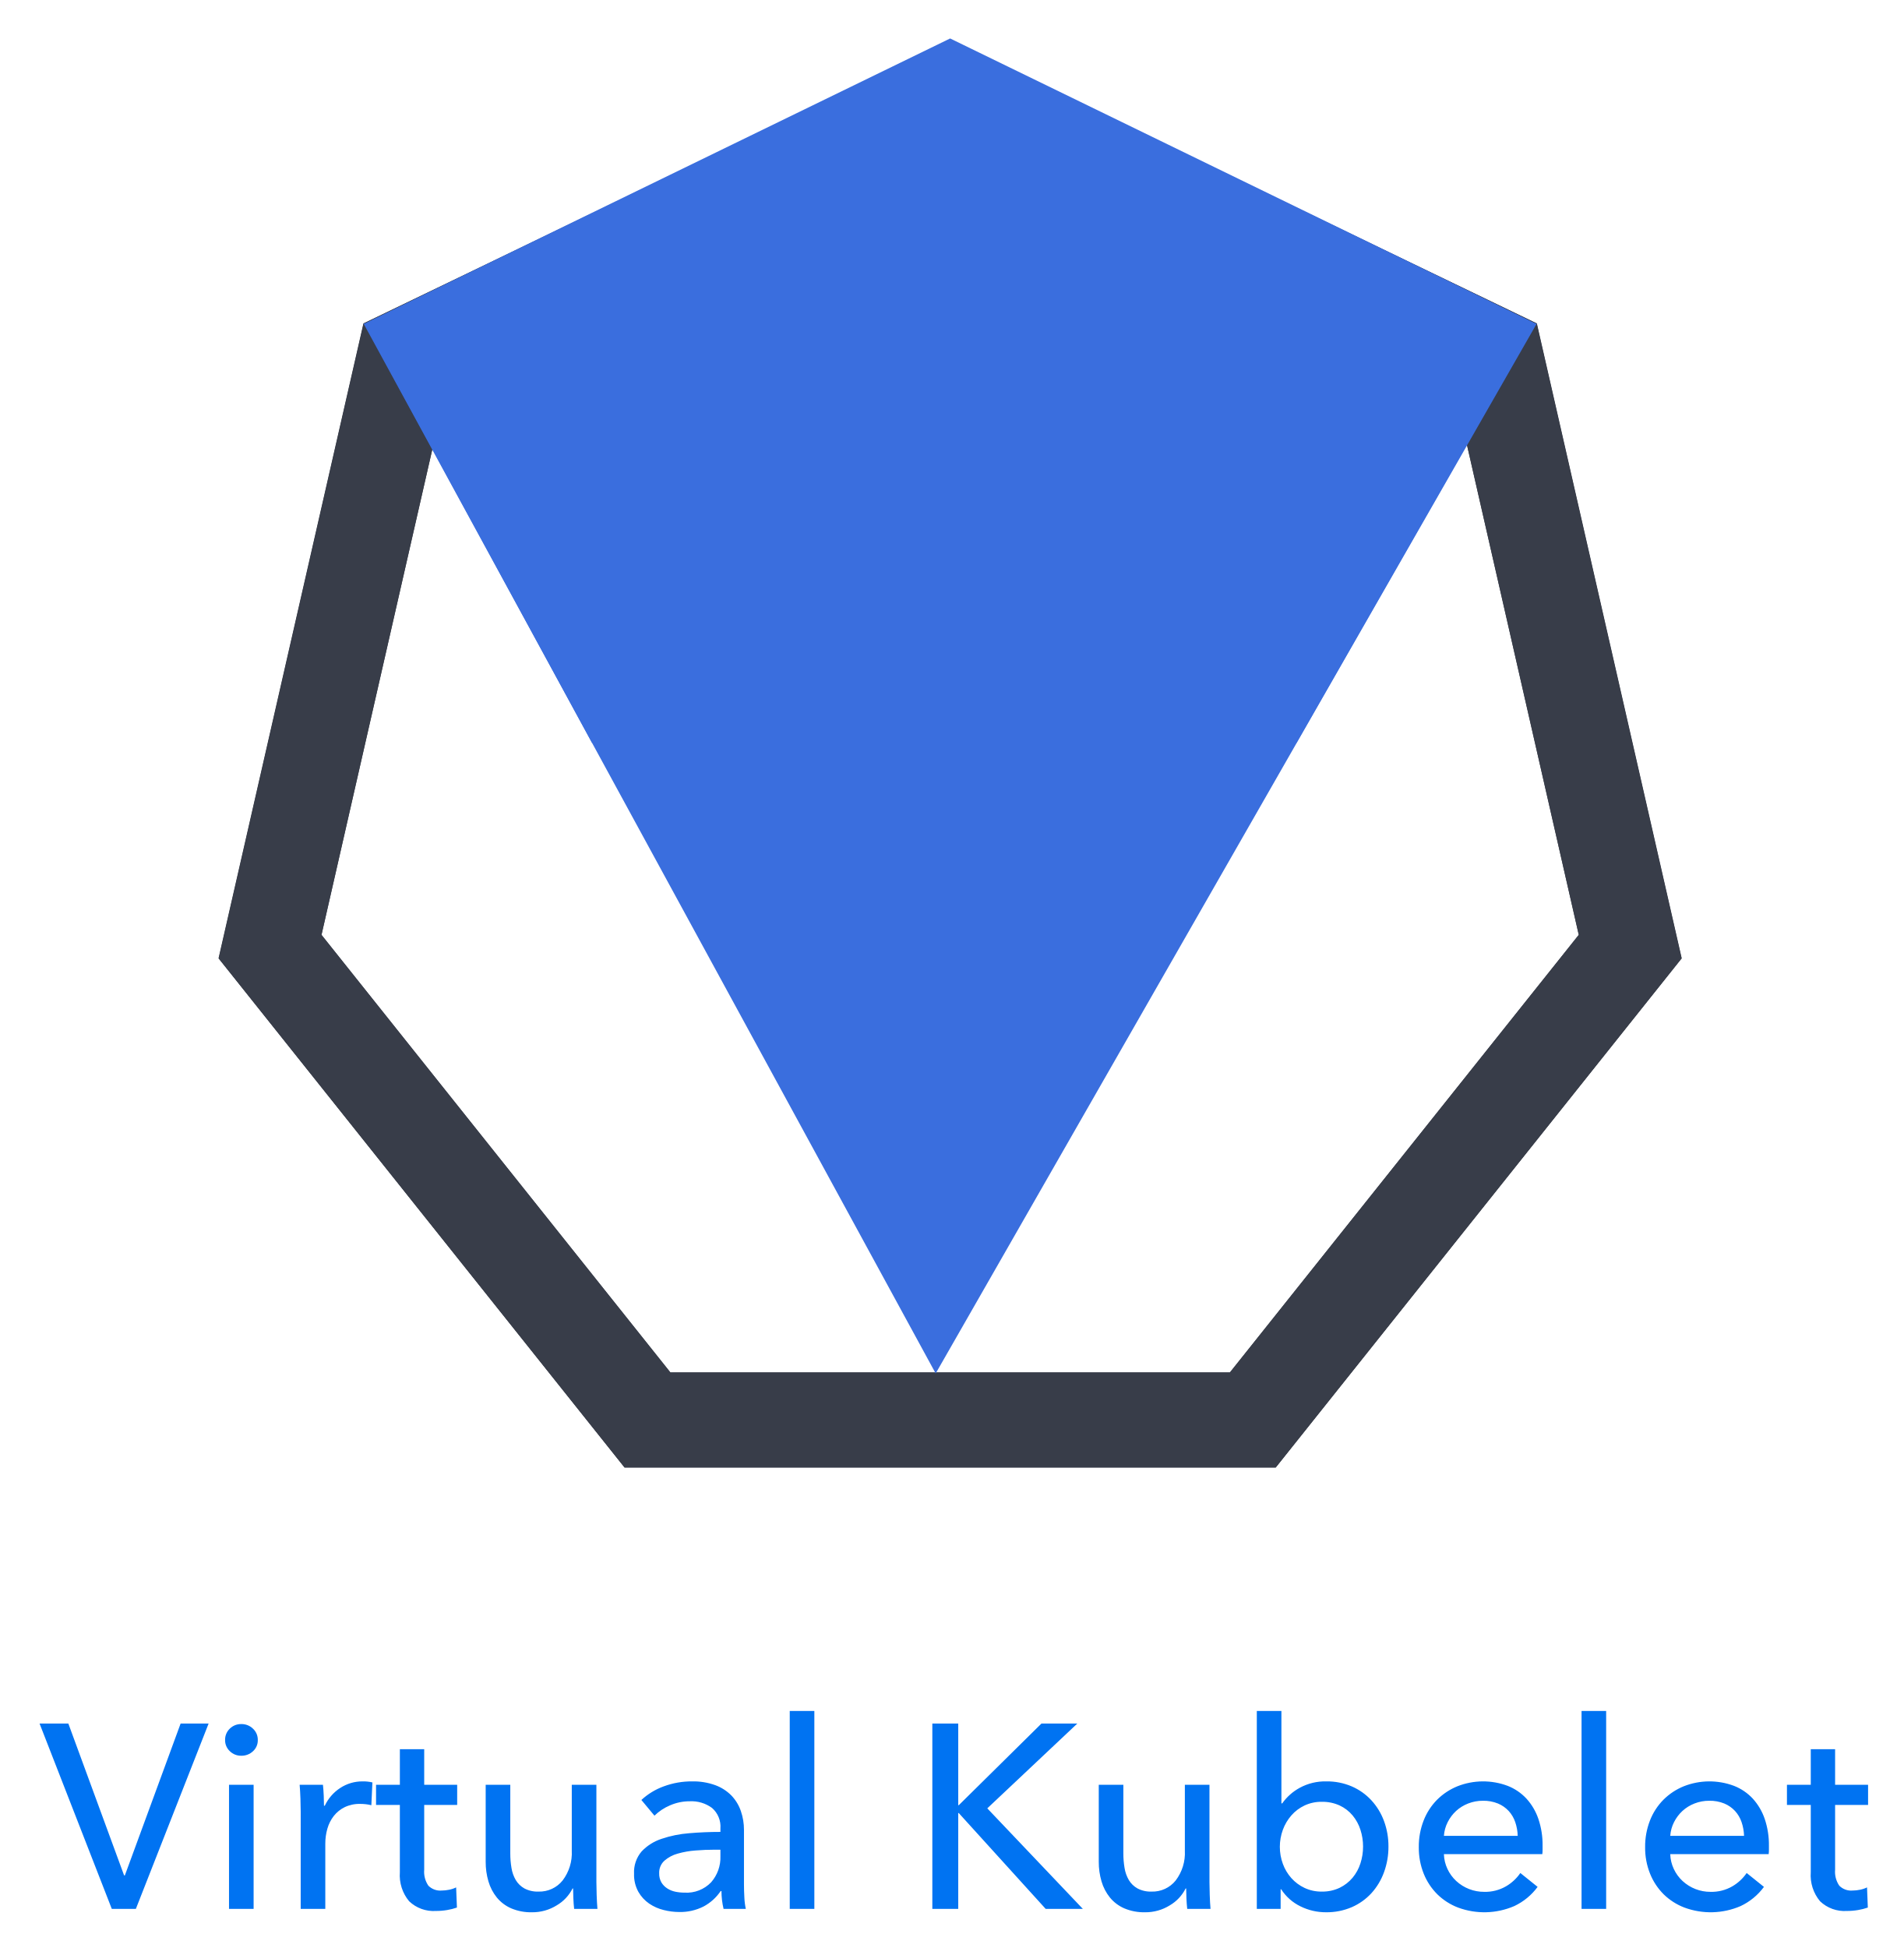
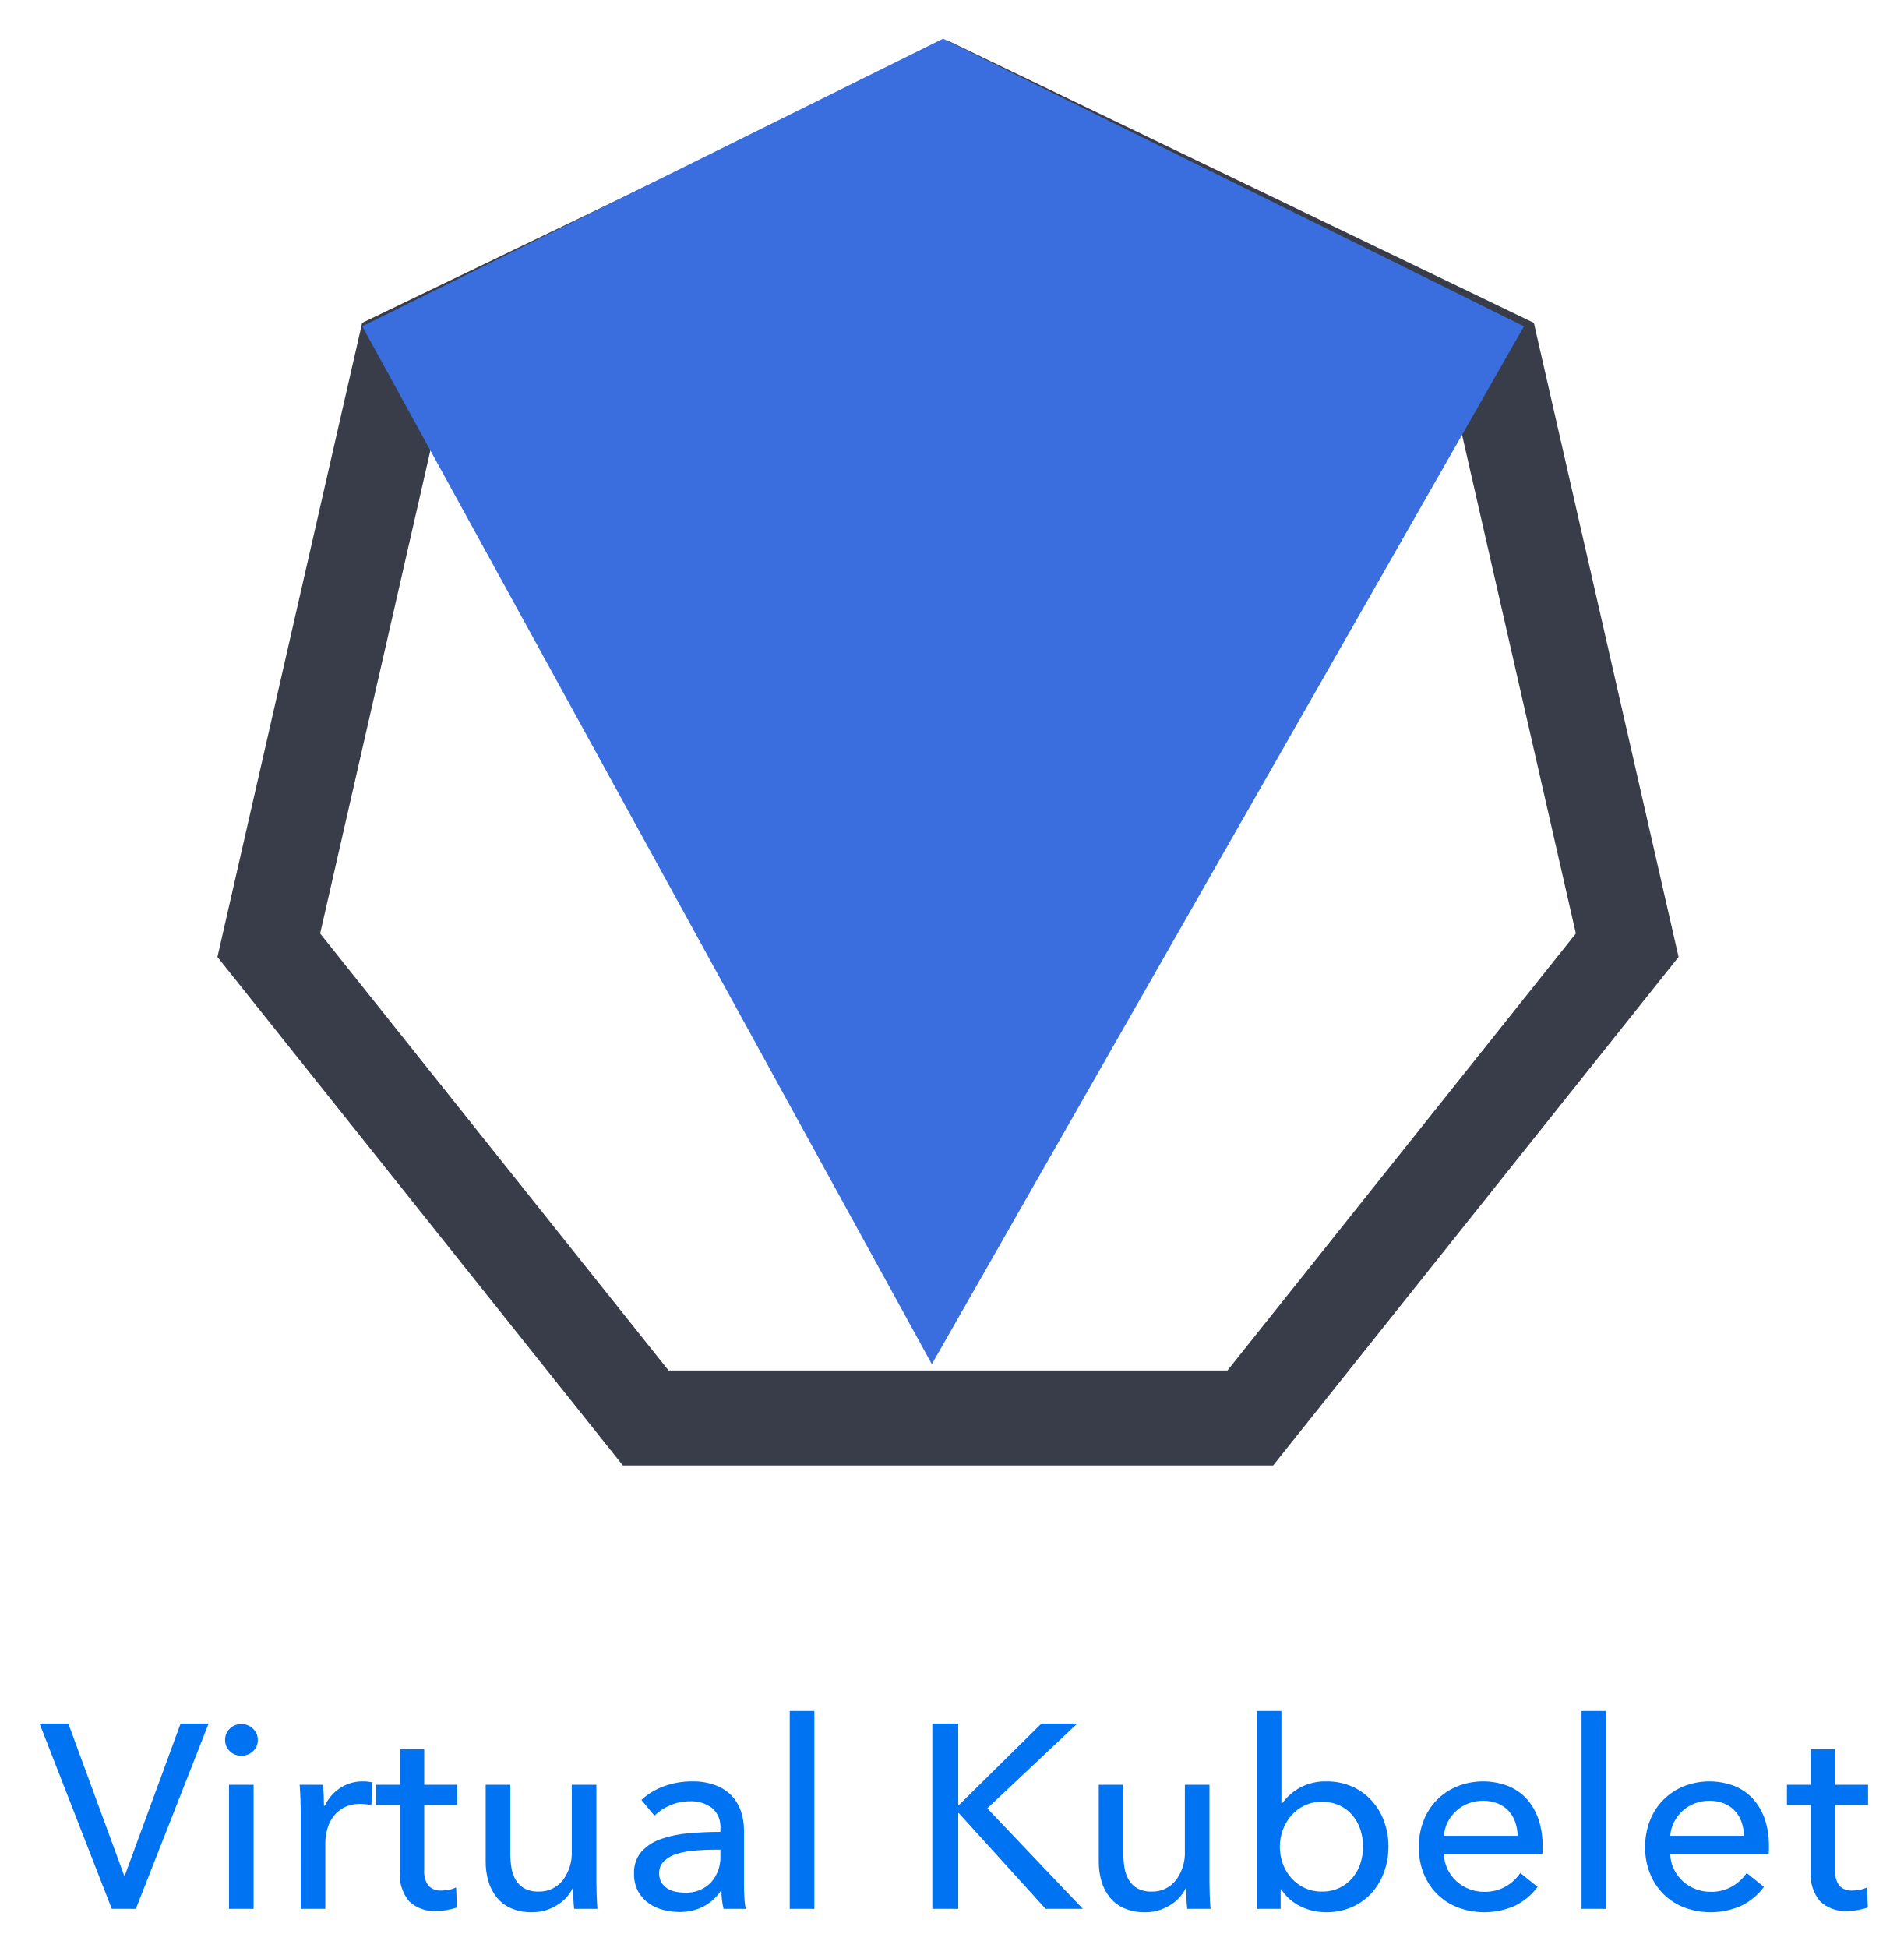
- <svg xmlns="http://www.w3.org/2000/svg" role="img" viewBox="-1.51 -1.26 216.26 221.26">
+ <svg xmlns="http://www.w3.org/2000/svg" id="Layer_1" data-name="Layer 1" viewBox="0 0 216.26 221.26">
  <defs>
-     <style>.cls-1,.cls-2{fill:none}.cls-1{clip-rule:evenodd}.cls-5{clip-path:url(#clip-path-2)}.cls-7{clip-path:url(#clip-path-3)}.cls-8{fill:#383d49}.cls-11{clip-path:url(#clip-path-7)}.cls-13{fill:#3a6ede}</style>
+     <style>.cls-1{fill:none;}.cls-2{clip-path:url(#clip-path);}.cls-3{clip-path:url(#clip-path-2);}.cls-4{fill:#0073f2;}.cls-5{fill:#383d49;}.cls-6{fill:#3a6ede;}</style>
    <clipPath id="clip-path">
-       <path d="M210.713 203.751h-3.746v7.344a2.79 2.79 0 0 0 .476 1.829 1.903 1.903 0 0 0 1.516.55 4.26 4.26 0 0 0 .833-.09 3.184 3.184 0 0 0 .802-.267l.09 2.29a6.777 6.777 0 0 1-1.115.282 7.498 7.498 0 0 1-1.264.104 4.027 4.027 0 0 1-3.047-1.1 4.6 4.6 0 0 1-1.056-3.3v-7.642h-2.706v-2.289h2.706v-4.044h2.765v4.044h3.746zm-11.265 4.639v.475a3.824 3.824 0 0 1-.03.476h-11.18a4.227 4.227 0 0 0 .402 1.68 4.42 4.42 0 0 0 .996 1.368 4.652 4.652 0 0 0 3.181 1.233 4.707 4.707 0 0 0 2.468-.624 5.036 5.036 0 0 0 1.635-1.516l1.963 1.576a6.967 6.967 0 0 1-2.661 2.185 8.588 8.588 0 0 1-6.378.163 6.87 6.87 0 0 1-2.349-1.501 6.96 6.96 0 0 1-1.546-2.334 7.87 7.87 0 0 1-.565-3.033 8.092 8.092 0 0 1 .55-3.018 6.907 6.907 0 0 1 1.532-2.363 7.01 7.01 0 0 1 2.319-1.531 7.946 7.946 0 0 1 5.693-.045 5.793 5.793 0 0 1 2.141 1.457 6.562 6.562 0 0 1 1.353 2.304 9.148 9.148 0 0 1 .476 3.048zm-2.825-1.13a5.316 5.316 0 0 0-.282-1.561 3.585 3.585 0 0 0-.744-1.264 3.495 3.495 0 0 0-1.219-.847 4.315 4.315 0 0 0-1.71-.312 4.518 4.518 0 0 0-1.68.312 4.361 4.361 0 0 0-1.367.847 4.462 4.462 0 0 0-.951 1.264 4.03 4.03 0 0 0-.431 1.56zm-15.666 8.295h-2.795v-22.477h2.795zm-7.222-7.165v.475a3.824 3.824 0 0 1-.03.476h-11.18a4.227 4.227 0 0 0 .402 1.68 4.42 4.42 0 0 0 .996 1.368 4.652 4.652 0 0 0 3.182 1.233 4.707 4.707 0 0 0 2.467-.624 5.036 5.036 0 0 0 1.636-1.516l1.962 1.576a6.967 6.967 0 0 1-2.661 2.185 8.588 8.588 0 0 1-6.378.163 6.87 6.87 0 0 1-2.348-1.501 6.96 6.96 0 0 1-1.547-2.334 7.87 7.87 0 0 1-.564-3.033 8.092 8.092 0 0 1 .55-3.018 6.906 6.906 0 0 1 1.53-2.363 7.01 7.01 0 0 1 2.32-1.531 7.946 7.946 0 0 1 5.694-.045 5.793 5.793 0 0 1 2.14 1.457 6.562 6.562 0 0 1 1.353 2.304 9.148 9.148 0 0 1 .476 3.048zm-2.825-1.13a5.316 5.316 0 0 0-.282-1.561 3.584 3.584 0 0 0-.744-1.264 3.495 3.495 0 0 0-1.219-.847 4.315 4.315 0 0 0-1.71-.312 4.518 4.518 0 0 0-1.679.312 4.362 4.362 0 0 0-1.368.847 4.462 4.462 0 0 0-.951 1.264 4.031 4.031 0 0 0-.431 1.56zm-17.569 1.219a6.159 6.159 0 0 0-.297-1.903 4.856 4.856 0 0 0-.892-1.635 4.27 4.27 0 0 0-1.472-1.13 4.701 4.701 0 0 0-2.036-.416 4.485 4.485 0 0 0-1.948.416 4.58 4.58 0 0 0-1.501 1.13 5.212 5.212 0 0 0-.967 1.635 5.633 5.633 0 0 0 0 3.865 5.033 5.033 0 0 0 .967 1.62 4.68 4.68 0 0 0 1.501 1.116 4.485 4.485 0 0 0 1.948.416 4.563 4.563 0 0 0 2.036-.431 4.433 4.433 0 0 0 1.472-1.145 4.856 4.856 0 0 0 .892-1.635 6.159 6.159 0 0 0 .297-1.903zm-9.365 4.846v2.23h-2.706v-22.477h2.795v10.495h.09a5.898 5.898 0 0 1 1.991-1.769 6.026 6.026 0 0 1 3.033-.728 7.093 7.093 0 0 1 2.869.565 6.61 6.61 0 0 1 2.23 1.575 7.085 7.085 0 0 1 1.442 2.364 8.216 8.216 0 0 1 .505 2.899 8.339 8.339 0 0 1-.505 2.914 7.182 7.182 0 0 1-1.427 2.378 6.591 6.591 0 0 1-2.23 1.59 7.19 7.19 0 0 1-2.944.58 6.481 6.481 0 0 1-2.884-.668 5.423 5.423 0 0 1-2.2-1.948zm-10.612 2.23q-.06-.535-.09-1.204t-.029-1.115h-.06a4.603 4.603 0 0 1-1.798 1.918 5.203 5.203 0 0 1-2.81.788 5.748 5.748 0 0 1-2.364-.446 4.36 4.36 0 0 1-1.635-1.234 5.272 5.272 0 0 1-.951-1.829 7.724 7.724 0 0 1-.312-2.23v-8.741h2.794v7.79a9.848 9.848 0 0 0 .134 1.65 3.945 3.945 0 0 0 .49 1.383 2.66 2.66 0 0 0 .982.95 3.21 3.21 0 0 0 1.605.358 3.37 3.37 0 0 0 2.736-1.264 5.144 5.144 0 0 0 1.04-3.374v-7.493h2.795v11.06q0 .565.03 1.457t.09 1.576zm-26.013-11.774h.06l9.395-9.276h4.073l-10.228 9.633 10.853 11.417h-4.222l-9.871-10.882h-.06v10.882h-2.943v-21.05h2.943zm-16.347 11.774h-2.795v-22.477h2.795zm-11.355-6.72q-1.04 0-2.156.09a9.957 9.957 0 0 0-2.021.357 3.823 3.823 0 0 0-1.502.802 1.826 1.826 0 0 0-.594 1.428 1.974 1.974 0 0 0 .252 1.04 2.1 2.1 0 0 0 .67.684 2.692 2.692 0 0 0 .92.372 5.148 5.148 0 0 0 1.042.104 3.848 3.848 0 0 0 3.017-1.175 4.26 4.26 0 0 0 1.056-2.958v-.743zm.684-2.408a2.804 2.804 0 0 0-.952-2.334 3.938 3.938 0 0 0-2.527-.758 5.549 5.549 0 0 0-2.245.461 5.684 5.684 0 0 0-1.769 1.174l-1.486-1.784a7.506 7.506 0 0 1 2.542-1.546 9.086 9.086 0 0 1 3.226-.564 7.284 7.284 0 0 1 2.631.43 4.976 4.976 0 0 1 1.829 1.175 4.81 4.81 0 0 1 1.07 1.754 6.475 6.475 0 0 1 .357 2.17v6.155q0 .714.044 1.502a7.711 7.711 0 0 0 .164 1.293H80.69a8.8 8.8 0 0 1-.238-2.022h-.09a5.412 5.412 0 0 1-1.947 1.754 5.842 5.842 0 0 1-2.78.625 7.282 7.282 0 0 1-1.74-.223 5.054 5.054 0 0 1-1.65-.729 4.114 4.114 0 0 1-1.233-1.338 3.98 3.98 0 0 1-.49-2.051 3.608 3.608 0 0 1 .861-2.542 5.462 5.462 0 0 1 2.26-1.427 12.761 12.761 0 0 1 3.152-.64q1.754-.148 3.538-.148zm-16.618 9.128q-.06-.535-.089-1.204t-.03-1.115h-.059a4.603 4.603 0 0 1-1.799 1.918 5.203 5.203 0 0 1-2.81.788 5.749 5.749 0 0 1-2.363-.446 4.36 4.36 0 0 1-1.635-1.234 5.271 5.271 0 0 1-.952-1.829 7.724 7.724 0 0 1-.312-2.23v-8.74h2.795v7.789a9.847 9.847 0 0 0 .134 1.65 3.945 3.945 0 0 0 .49 1.383 2.66 2.66 0 0 0 .981.951 3.21 3.21 0 0 0 1.606.357 3.37 3.37 0 0 0 2.735-1.264 5.144 5.144 0 0 0 1.04-3.374v-7.493h2.796v11.06q0 .565.03 1.457t.089 1.576zm-13.287-11.804h-3.746v7.344a2.79 2.79 0 0 0 .475 1.829 1.903 1.903 0 0 0 1.517.55 4.26 4.26 0 0 0 .832-.09 3.184 3.184 0 0 0 .803-.267l.09 2.29a6.78 6.78 0 0 1-1.116.282 7.498 7.498 0 0 1-1.264.104 4.027 4.027 0 0 1-3.047-1.1 4.6 4.6 0 0 1-1.056-3.3v-7.642h-2.705v-2.289h2.706v-4.044h2.765v4.044h3.746zm-17.777.744q0-.565-.03-1.457t-.09-1.576h2.647q.06.535.09 1.234t.029 1.145h.09a4.877 4.877 0 0 1 1.738-2.007 4.554 4.554 0 0 1 2.572-.758 4.338 4.338 0 0 1 1.1.118l-.119 2.587a5.26 5.26 0 0 0-1.278-.148 3.879 3.879 0 0 0-1.754.371 3.581 3.581 0 0 0-1.234.996 4.21 4.21 0 0 0-.729 1.442 6.09 6.09 0 0 0-.237 1.71v7.403H32.65zm-4.874-8.117a1.661 1.661 0 0 1-.55 1.278 1.887 1.887 0 0 1-1.323.506 1.806 1.806 0 0 1-1.308-.52 1.696 1.696 0 0 1-.535-1.264 1.73 1.73 0 0 1 .535-1.293 1.806 1.806 0 0 1 1.308-.52 1.857 1.857 0 0 1 1.323.52 1.708 1.708 0 0 1 .55 1.293zm-.475 19.177h-2.795v-14.093h2.795zm-14.715-3.806h.09l6.332-17.244h3.181l-8.265 21.05H11.19l-8.206-21.05h3.27z" class="cls-1" />
+       <path class="cls-1" d="M212.223,205.011h-3.746v7.344a2.79,2.79,0,0,0,.476,1.829,1.903,1.903,0,0,0,1.516.55,4.259,4.259,0,0,0,.833-.09,3.183,3.183,0,0,0,.802-.267l.09,2.29a6.778,6.778,0,0,1-1.115.282,7.499,7.499,0,0,1-1.264.104,4.027,4.027,0,0,1-3.047-1.1,4.6,4.6,0,0,1-1.056-3.3v-7.642h-2.706v-2.289h2.706v-4.044h2.765v4.044h3.746Zm-11.265,4.639v.475a3.824,3.824,0,0,1-.03.476h-11.18a4.227,4.227,0,0,0,.402,1.68,4.42,4.42,0,0,0,.996,1.368,4.652,4.652,0,0,0,3.181,1.233,4.707,4.707,0,0,0,2.468-.624,5.036,5.036,0,0,0,1.635-1.516l1.963,1.576a6.967,6.967,0,0,1-2.661,2.185,8.588,8.588,0,0,1-6.378.163,6.87,6.87,0,0,1-2.349-1.501,6.96,6.96,0,0,1-1.546-2.334,7.87,7.87,0,0,1-.565-3.033,8.092,8.092,0,0,1,.55-3.018,6.907,6.907,0,0,1,1.532-2.363,7.01,7.01,0,0,1,2.319-1.531,7.946,7.946,0,0,1,5.693-.045,5.793,5.793,0,0,1,2.141,1.457,6.562,6.562,0,0,1,1.353,2.304,9.148,9.148,0,0,1,.476,3.048Zm-2.825-1.13a5.316,5.316,0,0,0-.282-1.561,3.585,3.585,0,0,0-.744-1.264,3.495,3.495,0,0,0-1.219-.847,4.315,4.315,0,0,0-1.71-.312,4.518,4.518,0,0,0-1.68.312,4.361,4.361,0,0,0-1.367.847,4.462,4.462,0,0,0-.951,1.264,4.03,4.03,0,0,0-.431,1.56Zm-15.666,8.295h-2.795V194.338h2.795Zm-7.222-7.165v.475a3.824,3.824,0,0,1-.03.476h-11.18a4.227,4.227,0,0,0,.402,1.68,4.42,4.42,0,0,0,.996,1.368,4.652,4.652,0,0,0,3.182,1.233,4.707,4.707,0,0,0,2.467-.624,5.036,5.036,0,0,0,1.636-1.516l1.962,1.576a6.967,6.967,0,0,1-2.661,2.185,8.588,8.588,0,0,1-6.378.163,6.87,6.87,0,0,1-2.348-1.501,6.96,6.96,0,0,1-1.547-2.334,7.87,7.87,0,0,1-.564-3.033,8.092,8.092,0,0,1,.55-3.018,6.906,6.906,0,0,1,1.53-2.363,7.01,7.01,0,0,1,2.32-1.531,7.946,7.946,0,0,1,5.694-.045,5.793,5.793,0,0,1,2.14,1.457,6.562,6.562,0,0,1,1.353,2.304,9.148,9.148,0,0,1,.476,3.048Zm-2.825-1.13a5.316,5.316,0,0,0-.282-1.561,3.584,3.584,0,0,0-.744-1.264,3.495,3.495,0,0,0-1.219-.847,4.315,4.315,0,0,0-1.71-.312,4.518,4.518,0,0,0-1.679.312,4.362,4.362,0,0,0-1.368.847,4.462,4.462,0,0,0-.951,1.264,4.031,4.031,0,0,0-.431,1.56Zm-17.569,1.219a6.159,6.159,0,0,0-.297-1.903,4.856,4.856,0,0,0-.892-1.635,4.27,4.27,0,0,0-1.472-1.13,4.701,4.701,0,0,0-2.036-.416,4.485,4.485,0,0,0-1.948.416,4.58,4.58,0,0,0-1.501,1.13,5.212,5.212,0,0,0-.967,1.635,5.633,5.633,0,0,0,0,3.865,5.033,5.033,0,0,0,.967,1.62,4.68,4.68,0,0,0,1.501,1.116,4.485,4.485,0,0,0,1.948.416,4.563,4.563,0,0,0,2.036-.431,4.433,4.433,0,0,0,1.472-1.145,4.856,4.856,0,0,0,.892-1.635A6.159,6.159,0,0,0,154.851,209.739Zm-9.365,4.846v2.23H142.78V194.338h2.795v10.495h.09a5.898,5.898,0,0,1,1.991-1.769,6.026,6.026,0,0,1,3.033-.728,7.093,7.093,0,0,1,2.869.565,6.61,6.61,0,0,1,2.23,1.575,7.085,7.085,0,0,1,1.442,2.364,8.216,8.216,0,0,1,.505,2.899,8.339,8.339,0,0,1-.505,2.914,7.182,7.182,0,0,1-1.427,2.378,6.591,6.591,0,0,1-2.23,1.59,7.19,7.19,0,0,1-2.944.58,6.481,6.481,0,0,1-2.884-.668,5.423,5.423,0,0,1-2.2-1.948Zm-10.612,2.23q-.06-.535-.09-1.204t-.029-1.115h-.06a4.603,4.603,0,0,1-1.798,1.918,5.203,5.203,0,0,1-2.81.788,5.748,5.748,0,0,1-2.364-.446,4.36,4.36,0,0,1-1.635-1.234,5.272,5.272,0,0,1-.951-1.829,7.724,7.724,0,0,1-.312-2.23v-8.741h2.794v7.79a9.849,9.849,0,0,0,.134,1.65,3.945,3.945,0,0,0,.49,1.383,2.66,2.66,0,0,0,.982.95,3.21,3.21,0,0,0,1.605.358,3.37,3.37,0,0,0,2.736-1.264,5.144,5.144,0,0,0,1.04-3.374v-7.493h2.795v11.06q0,.565.03,1.457t.09,1.576Zm-26.013-11.774h.06l9.395-9.276h4.073l-10.228,9.633,10.853,11.417h-4.222l-9.871-10.882h-.06v10.882h-2.943v-21.05h2.943ZM92.514,216.815H89.719V194.338h2.795Zm-11.355-6.72q-1.04,0-2.156.09a9.957,9.957,0,0,0-2.021.357,3.823,3.823,0,0,0-1.502.802,1.826,1.826,0,0,0-.594,1.428,1.974,1.974,0,0,0,.252,1.04,2.1,2.1,0,0,0,.67.684,2.692,2.692,0,0,0,.92.372,5.149,5.149,0,0,0,1.042.104,3.848,3.848,0,0,0,3.017-1.175,4.26,4.26,0,0,0,1.056-2.958v-.743Zm.684-2.408a2.804,2.804,0,0,0-.952-2.334,3.938,3.938,0,0,0-2.527-.758,5.549,5.549,0,0,0-2.245.461,5.684,5.684,0,0,0-1.769,1.174l-1.486-1.784a7.506,7.506,0,0,1,2.542-1.546,9.086,9.086,0,0,1,3.226-.564,7.284,7.284,0,0,1,2.631.43,4.976,4.976,0,0,1,1.829,1.175,4.81,4.81,0,0,1,1.07,1.754,6.475,6.475,0,0,1,.357,2.17v6.155q0,.714.044,1.502a7.712,7.712,0,0,0,.164,1.293H82.2a8.801,8.801,0,0,1-.238-2.022h-.09a5.412,5.412,0,0,1-1.947,1.754,5.842,5.842,0,0,1-2.78.625,7.282,7.282,0,0,1-1.74-.223,5.054,5.054,0,0,1-1.65-.729,4.114,4.114,0,0,1-1.233-1.338,3.98,3.98,0,0,1-.49-2.051,3.608,3.608,0,0,1,.861-2.542,5.462,5.462,0,0,1,2.26-1.427,12.761,12.761,0,0,1,3.152-.64q1.754-.148,3.538-.148Zm-16.618,9.128q-.06-.535-.089-1.204t-.03-1.115h-.059a4.603,4.603,0,0,1-1.799,1.918,5.203,5.203,0,0,1-2.81.788,5.749,5.749,0,0,1-2.363-.446,4.36,4.36,0,0,1-1.635-1.234,5.271,5.271,0,0,1-.952-1.829,7.724,7.724,0,0,1-.312-2.23v-8.74h2.795v7.789a9.845,9.845,0,0,0,.134,1.65,3.945,3.945,0,0,0,.49,1.383,2.66,2.66,0,0,0,.981.951,3.21,3.21,0,0,0,1.606.357,3.37,3.37,0,0,0,2.735-1.264,5.144,5.144,0,0,0,1.04-3.374v-7.493h2.796v11.06q0,.565.03,1.457t.089,1.576ZM51.938,205.011H48.192v7.344a2.79,2.79,0,0,0,.475,1.829,1.903,1.903,0,0,0,1.517.55,4.26,4.26,0,0,0,.832-.09,3.184,3.184,0,0,0,.803-.267l.09,2.29a6.78,6.78,0,0,1-1.116.282,7.497,7.497,0,0,1-1.264.104,4.027,4.027,0,0,1-3.047-1.1,4.6,4.6,0,0,1-1.056-3.3v-7.642H42.721v-2.289h2.706v-4.044h2.765v4.044h3.746Zm-17.777.744q0-.565-.03-1.457t-.09-1.576h2.647q.06.535.09,1.234t.029,1.145h.09a4.877,4.877,0,0,1,1.738-2.007,4.554,4.554,0,0,1,2.572-.758,4.337,4.337,0,0,1,1.1.118l-.119,2.587a5.26,5.26,0,0,0-1.278-.148,3.879,3.879,0,0,0-1.754.371,3.581,3.581,0,0,0-1.234.996,4.21,4.21,0,0,0-.729,1.442,6.09,6.09,0,0,0-.237,1.71v7.403H34.16Zm-4.874-8.117a1.661,1.661,0,0,1-.55,1.278,1.887,1.887,0,0,1-1.323.506,1.806,1.806,0,0,1-1.308-.52,1.696,1.696,0,0,1-.535-1.264,1.73,1.73,0,0,1,.535-1.293,1.806,1.806,0,0,1,1.308-.52,1.857,1.857,0,0,1,1.323.52,1.708,1.708,0,0,1,.55,1.293Zm-.475,19.177H26.017V202.722h2.795Zm-14.715-3.806h.09l6.332-17.244H23.7l-8.265,21.05H12.7l-8.206-21.05h3.27Z" />
    </clipPath>
    <clipPath id="clip-path-2">
-       <path d="M-38.852-52.033h290.563v317.592H-38.852z" class="cls-2" />
-     </clipPath>
-     <clipPath id="clip-path-3">
-       <path d="M106.43 3.376L39.779 35.472l-16.464 72.123 46.126 57.839h73.98l46.123-57.839-16.46-72.123L106.43 3.376z" class="cls-1" />
-     </clipPath>
-     <clipPath id="clip-path-5">
-       <path d="M106.43 3.376L39.779 35.472l-16.464 72.123 46.126 57.839h73.98l46.123-57.839-16.46-72.123L106.43 3.376z" class="cls-2" />
-     </clipPath>
-     <clipPath id="clip-path-7">
-       <path d="M23.315 3.376h166.229v162.175H23.315z" class="cls-2" />
-     </clipPath>
-     <clipPath id="clip-path-10">
-       <path d="M39.788 35.485l65 119.255 68.288-119.255H39.788z" class="cls-1" />
-     </clipPath>
-     <clipPath id="clip-path-12">
-       <path d="M106.43 3.108l66.559 32.395-27.206 47.609h-80.04L39.87 35.503l66.56-32.395z" class="cls-1" />
+       <rect class="cls-1" x="-37.342" y="-50.773" width="290.563" height="317.592" />
    </clipPath>
  </defs>
-   <g clip-path="url(#clip-path)">
-     <g class="cls-5">
-       <path fill="#0073f2" d="M-3.774 186.32H217.47v36.379H-3.774z" />
+   <g class="cls-2">
+     <g class="cls-3">
+       <path class="cls-4" d="M-2.264,187.58H218.98v36.379H-2.264Z" />
    </g>
  </g>
-   <g class="cls-7">
-     <g class="cls-5">
-       <path d="M148.628 176.247H64.235l-52.62-65.983 18.782-82.273L106.43-8.624l76.036 36.615 18.777 82.273zm-73.98-21.624h63.567l39.63-49.699-14.144-61.97-57.271-27.578-57.27 27.579-14.146 61.97z" class="cls-8" />
-     </g>
-   </g>
-   <g clip-path="url(#clip-path-5)">
-     <g class="cls-5">
-       <g style="isolation:isolate">
-         <g class="cls-11">
-           <g class="cls-7">
-             <g class="cls-11">
-               <path d="M148.628 176.247H64.235l-52.62-65.983 18.782-82.273L106.43-8.624l76.036 36.615 18.777 82.273zm-73.98-21.624h63.567l39.63-49.699-14.144-61.97-57.271-27.578-57.27 27.579-14.146 61.97z" class="cls-8" />
-             </g>
-           </g>
-           <g clip-path="url(#clip-path-10)">
-             <g class="cls-11">
-               <path d="M33.031 28.728h146.802v132.769H33.031z" class="cls-13" />
-             </g>
-           </g>
-         </g>
-       </g>
-     </g>
-   </g>
-   <g clip-path="url(#clip-path-12)">
-     <g class="cls-5">
-       <path d="M33.113-3.649h146.633v93.518H33.113z" class="cls-13" />
-     </g>
-   </g>
+   <path class="cls-5" d="M174.256,36.673,108.138,4.832l-.439-.212L41.141,36.673,24.702,108.695l46.059,57.756h73.875L190.695,108.695ZM75.955,155.668,36.371,106.031l14.127-61.896,57.2-27.546,57.2,27.546L179.025,106.031l-39.584,49.637Z" />
+   <path class="cls-6" d="M41.155,37.067l64.706,117.88L173.13,37.067,107.142,4.393" />
</svg>
